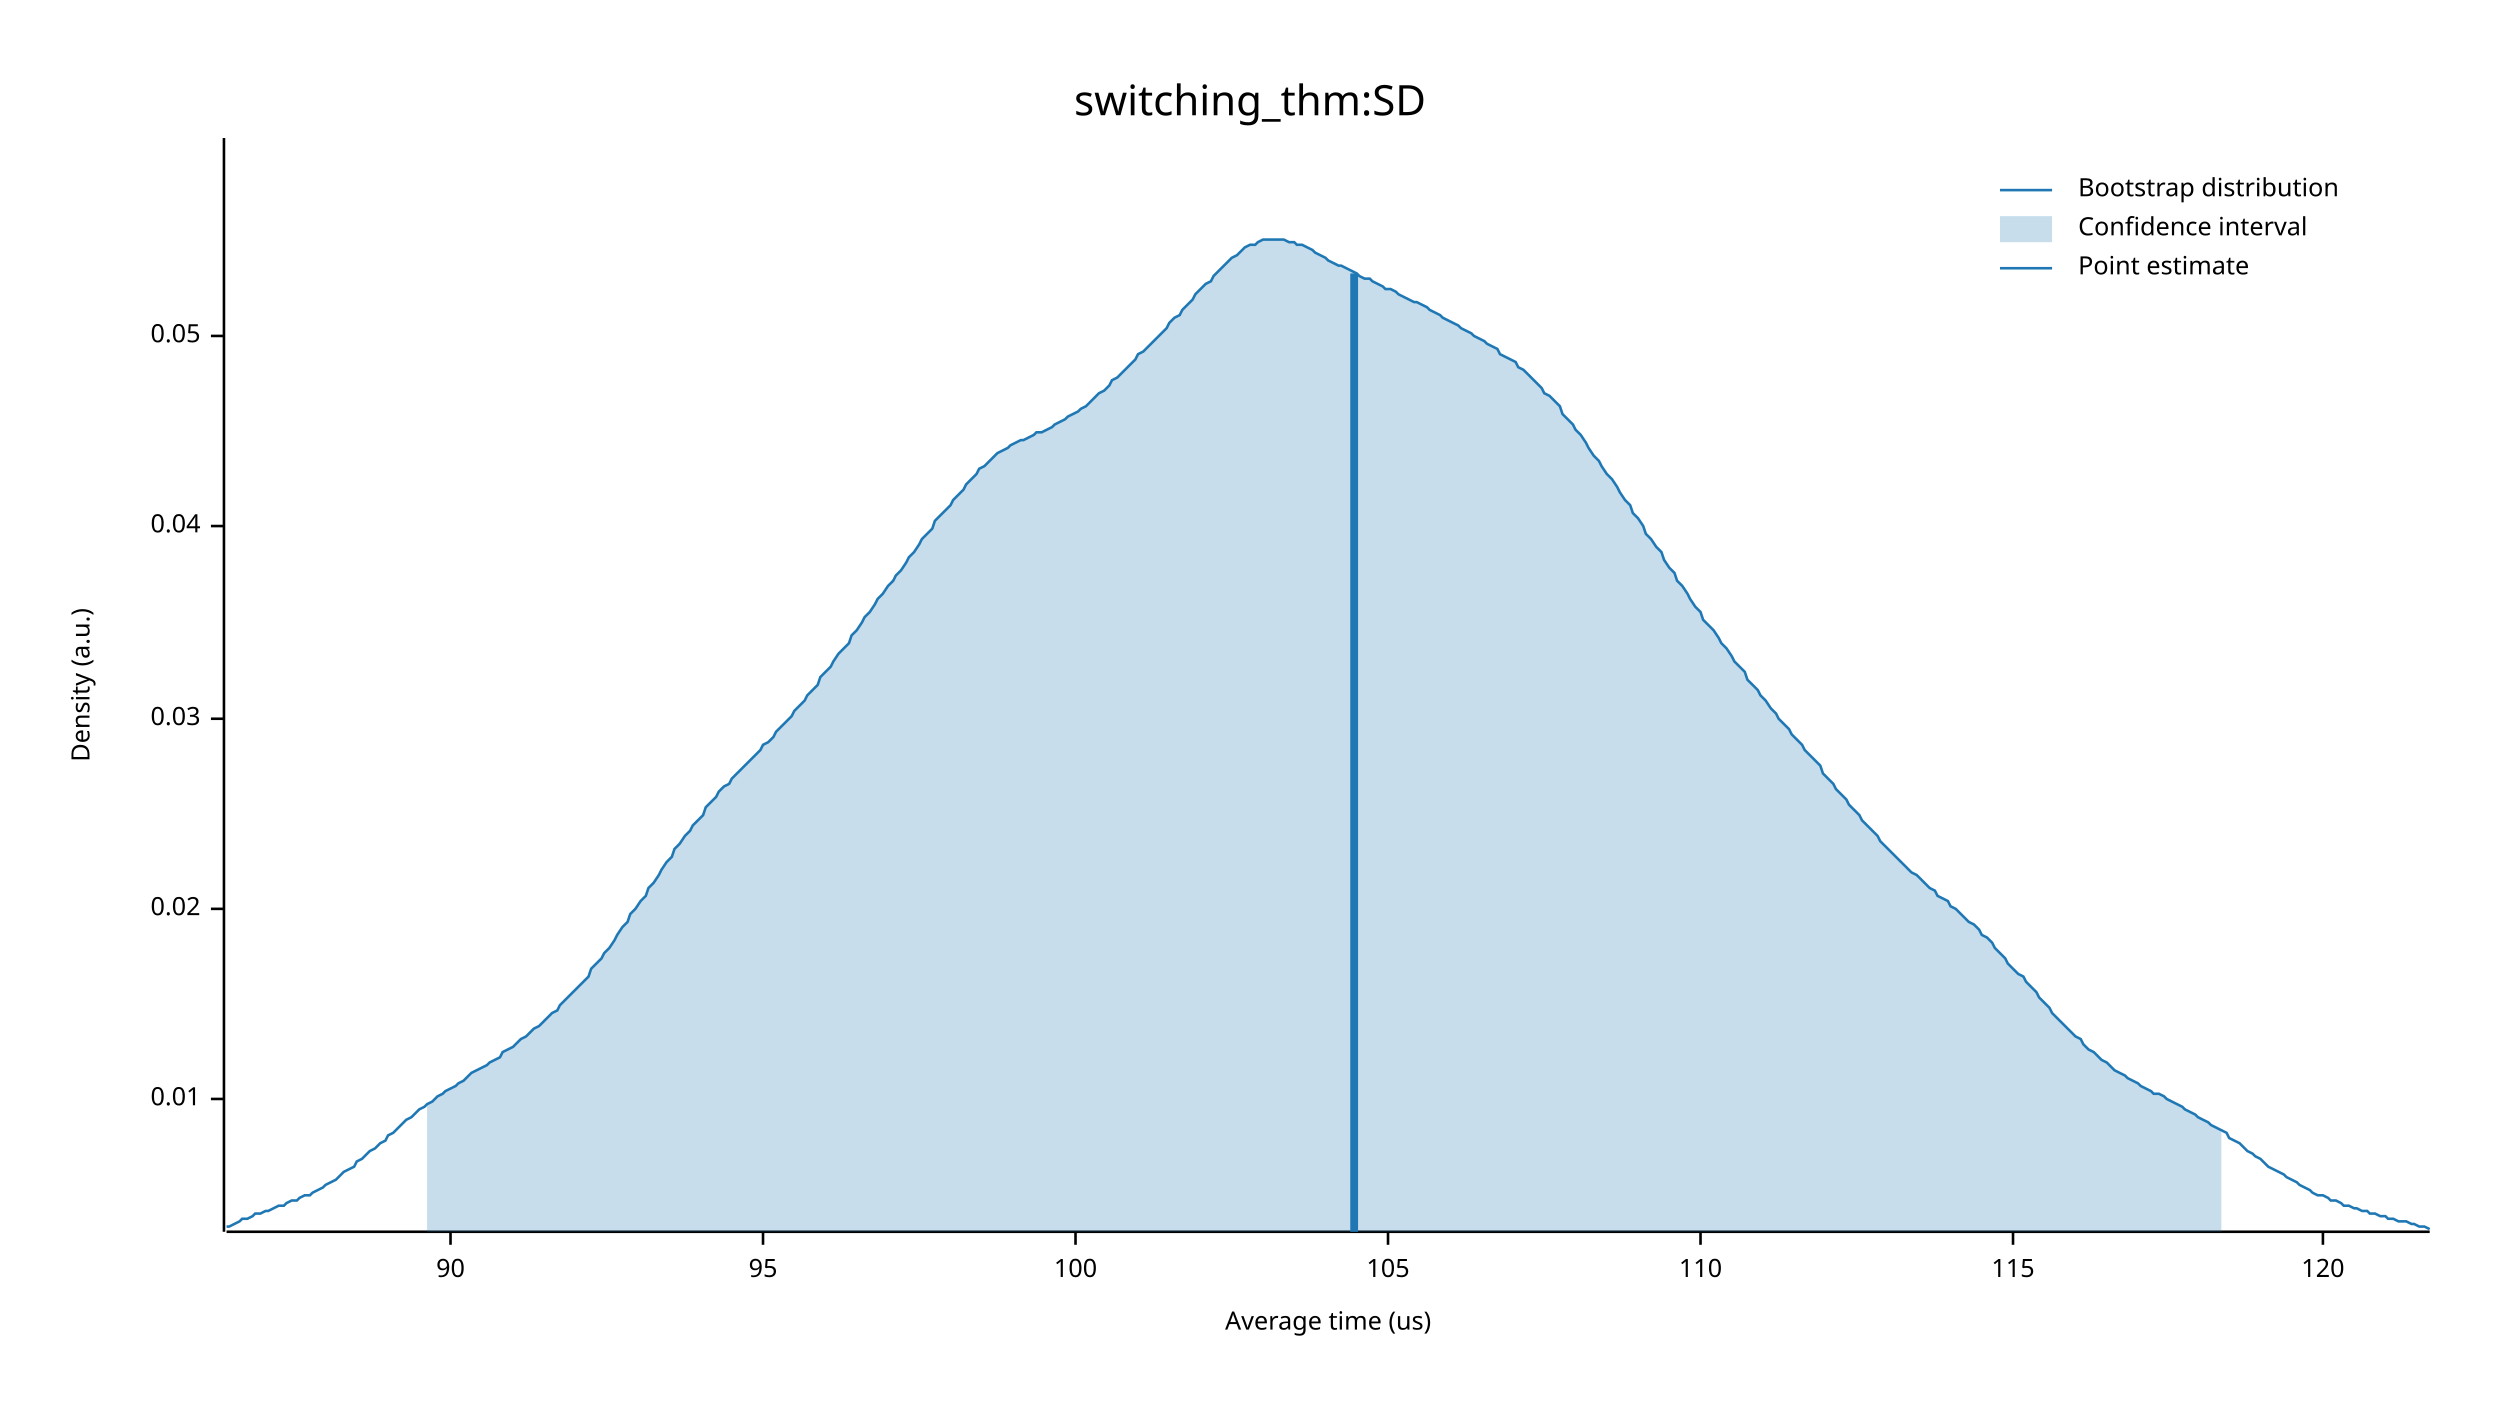
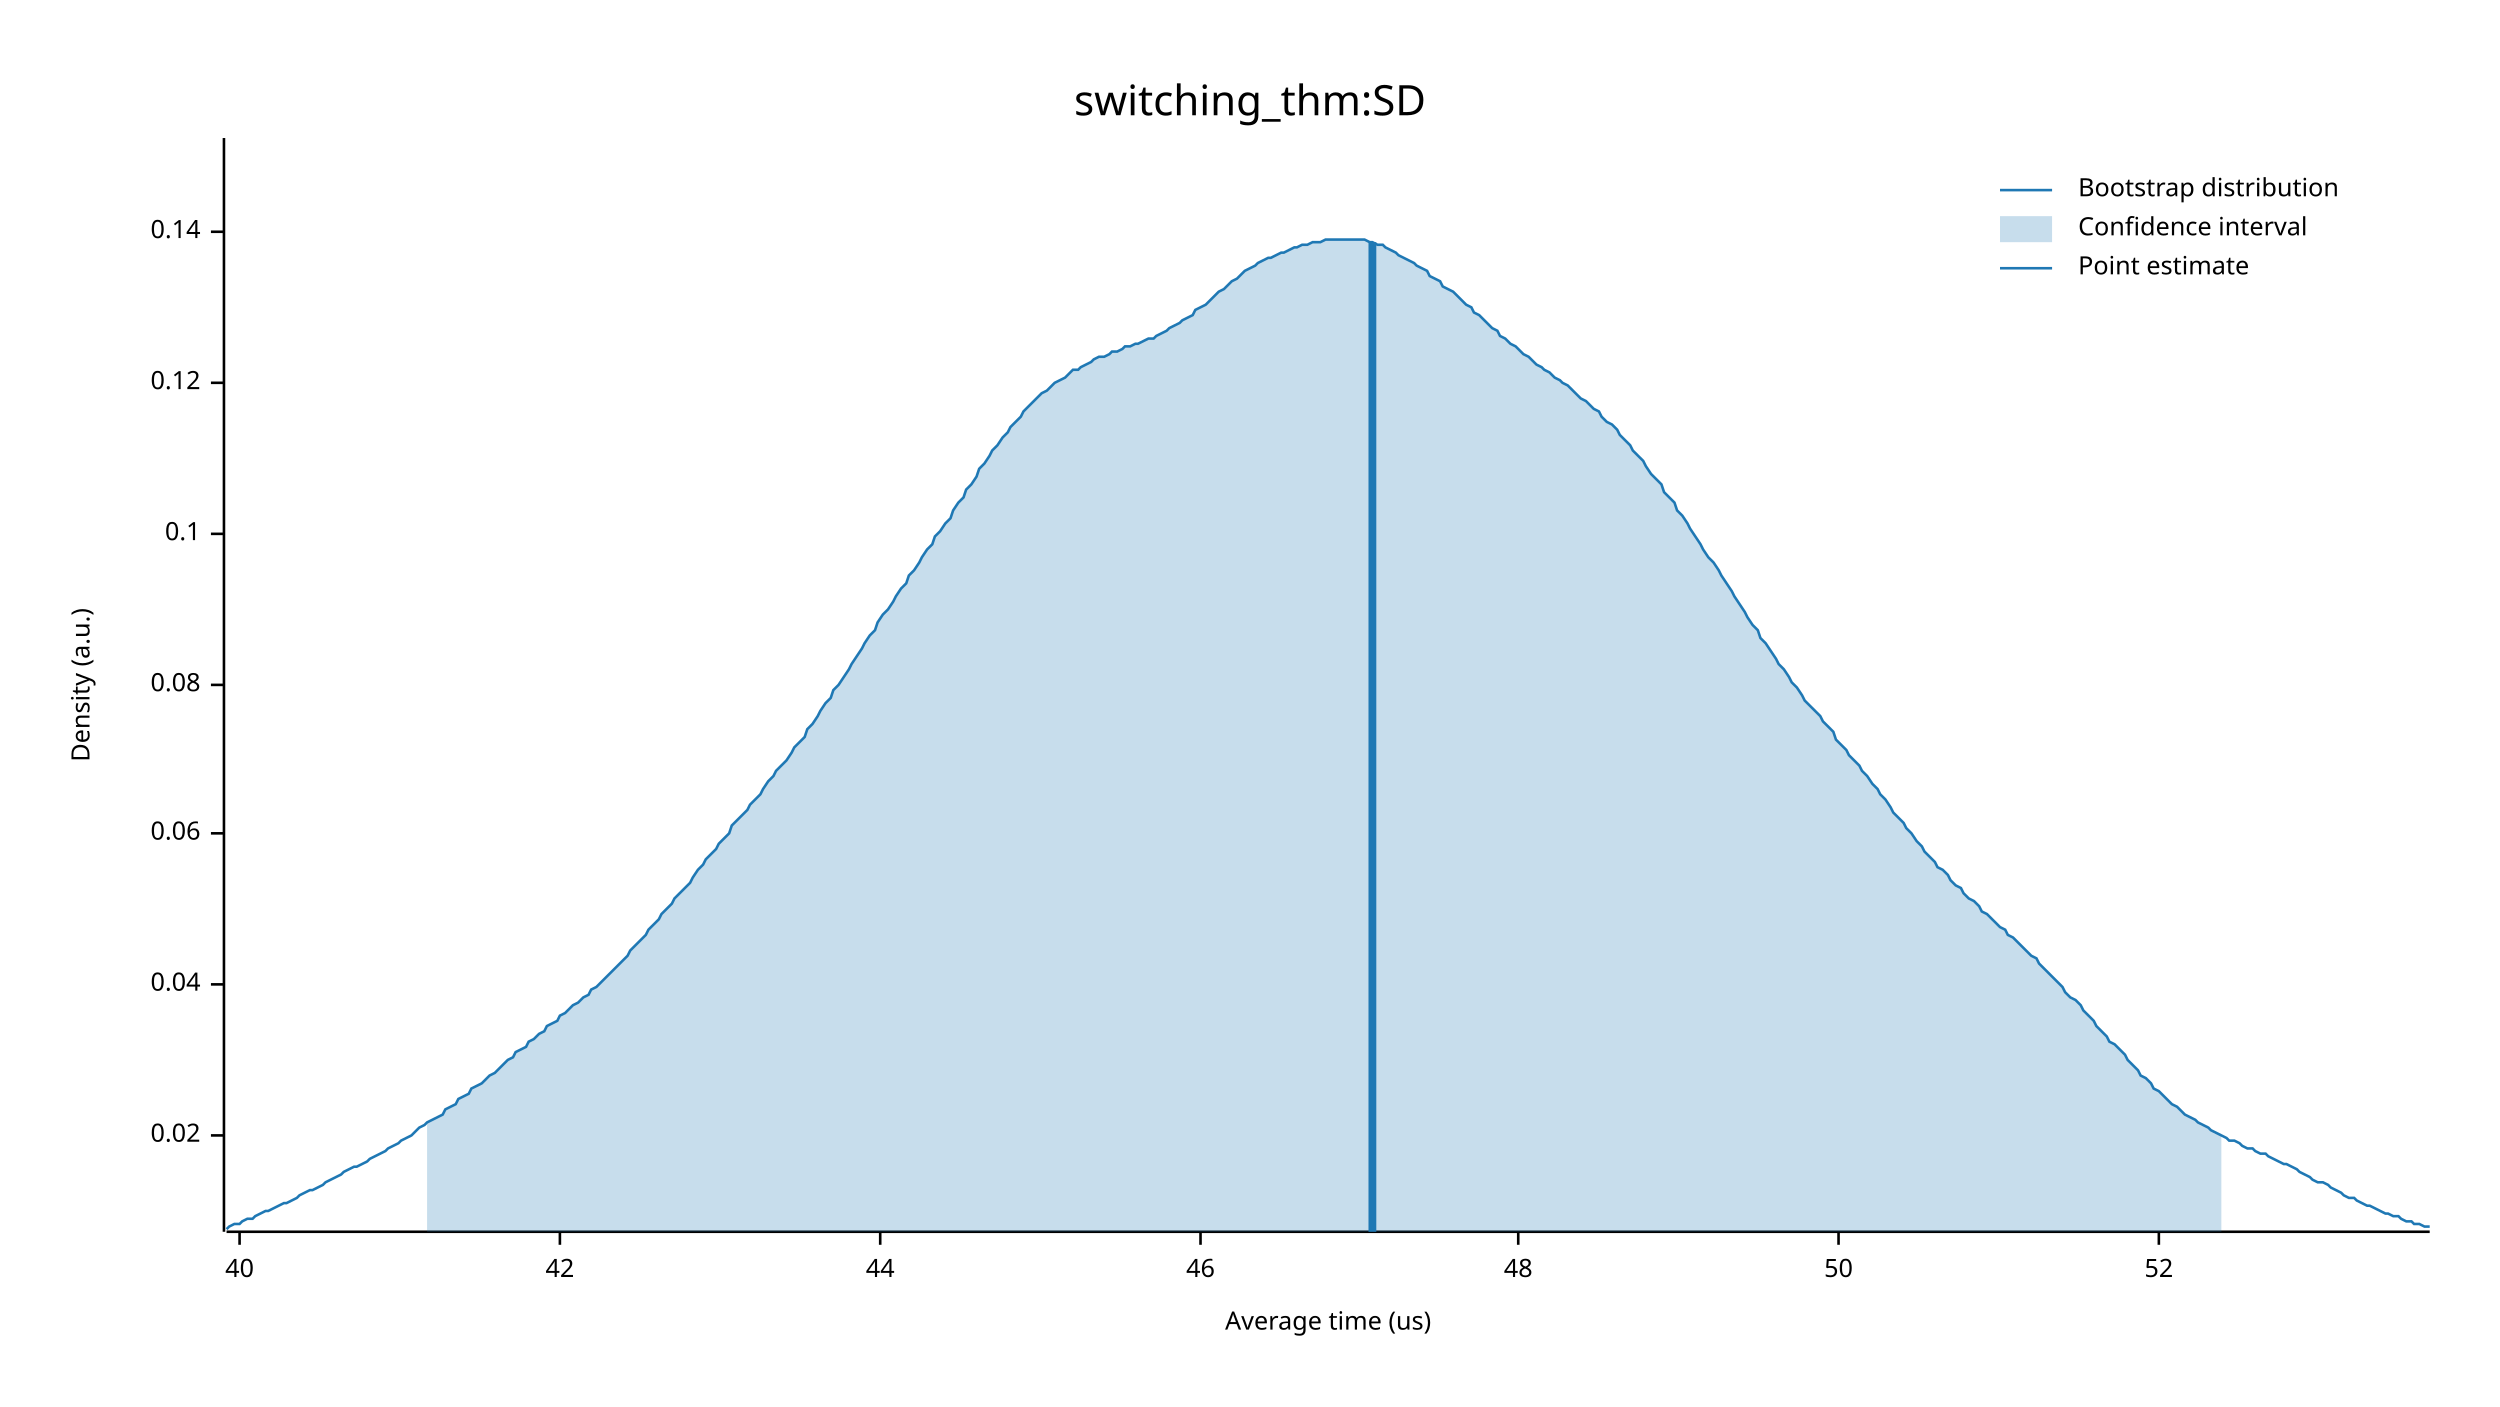
<svg xmlns="http://www.w3.org/2000/svg" width="960" height="540" viewBox="0 0 960 540">
  <text x="480" y="32" dy="0.76em" text-anchor="middle" font-family="sans-serif" font-size="16.129" opacity="1" fill="#000000">
switching_thm:SD
</text>
  <text x="27" y="263" dy="0.76em" text-anchor="middle" font-family="sans-serif" font-size="9.677" opacity="1" fill="#000000" transform="rotate(270, 27, 263)">
Density (a.u.)
</text>
  <text x="510" y="513" dy="-0.5ex" text-anchor="middle" font-family="sans-serif" font-size="9.677" opacity="1" fill="#000000">
Average time (us)
</text>
  <polyline fill="none" opacity="1" stroke="#000000" stroke-width="1" points="86,53 86,473 " />
-   <text x="77" y="422" dy="0.5ex" text-anchor="end" font-family="sans-serif" font-size="9.677" opacity="1" fill="#000000">
- 0.01
- </text>
-   <polyline fill="none" opacity="1" stroke="#000000" stroke-width="1" points="81,422 86,422 " />
-   <text x="77" y="349" dy="0.5ex" text-anchor="end" font-family="sans-serif" font-size="9.677" opacity="1" fill="#000000">
+   <text x="77" y="436" dy="0.5ex" text-anchor="end" font-family="sans-serif" font-size="9.677" opacity="1" fill="#000000">
0.02
</text>
-   <polyline fill="none" opacity="1" stroke="#000000" stroke-width="1" points="81,349 86,349 " />
-   <text x="77" y="276" dy="0.5ex" text-anchor="end" font-family="sans-serif" font-size="9.677" opacity="1" fill="#000000">
- 0.03
- </text>
-   <polyline fill="none" opacity="1" stroke="#000000" stroke-width="1" points="81,276 86,276 " />
-   <text x="77" y="202" dy="0.5ex" text-anchor="end" font-family="sans-serif" font-size="9.677" opacity="1" fill="#000000">
+   <polyline fill="none" opacity="1" stroke="#000000" stroke-width="1" points="81,436 86,436 " />
+   <text x="77" y="378" dy="0.5ex" text-anchor="end" font-family="sans-serif" font-size="9.677" opacity="1" fill="#000000">
0.04
</text>
-   <polyline fill="none" opacity="1" stroke="#000000" stroke-width="1" points="81,202 86,202 " />
-   <text x="77" y="129" dy="0.5ex" text-anchor="end" font-family="sans-serif" font-size="9.677" opacity="1" fill="#000000">
- 0.05
+   <polyline fill="none" opacity="1" stroke="#000000" stroke-width="1" points="81,378 86,378 " />
+   <text x="77" y="320" dy="0.5ex" text-anchor="end" font-family="sans-serif" font-size="9.677" opacity="1" fill="#000000">
+ 0.06
</text>
-   <polyline fill="none" opacity="1" stroke="#000000" stroke-width="1" points="81,129 86,129 " />
+   <polyline fill="none" opacity="1" stroke="#000000" stroke-width="1" points="81,320 86,320 " />
+   <text x="77" y="263" dy="0.5ex" text-anchor="end" font-family="sans-serif" font-size="9.677" opacity="1" fill="#000000">
+ 0.08
+ </text>
+   <polyline fill="none" opacity="1" stroke="#000000" stroke-width="1" points="81,263 86,263 " />
+   <text x="77" y="205" dy="0.5ex" text-anchor="end" font-family="sans-serif" font-size="9.677" opacity="1" fill="#000000">
+ 0.1
+ </text>
+   <polyline fill="none" opacity="1" stroke="#000000" stroke-width="1" points="81,205 86,205 " />
+   <text x="77" y="147" dy="0.5ex" text-anchor="end" font-family="sans-serif" font-size="9.677" opacity="1" fill="#000000">
+ 0.12
+ </text>
+   <polyline fill="none" opacity="1" stroke="#000000" stroke-width="1" points="81,147 86,147 " />
+   <text x="77" y="89" dy="0.5ex" text-anchor="end" font-family="sans-serif" font-size="9.677" opacity="1" fill="#000000">
+ 0.14
+ </text>
+   <polyline fill="none" opacity="1" stroke="#000000" stroke-width="1" points="81,89 86,89 " />
  <polyline fill="none" opacity="1" stroke="#000000" stroke-width="1" points="87,473 933,473 " />
-   <text x="173" y="483" dy="0.76em" text-anchor="middle" font-family="sans-serif" font-size="9.677" opacity="1" fill="#000000">
- 90
+   <text x="92" y="483" dy="0.76em" text-anchor="middle" font-family="sans-serif" font-size="9.677" opacity="1" fill="#000000">
+ 40
</text>
-   <polyline fill="none" opacity="1" stroke="#000000" stroke-width="1" points="173,473 173,478 " />
-   <text x="293" y="483" dy="0.76em" text-anchor="middle" font-family="sans-serif" font-size="9.677" opacity="1" fill="#000000">
- 95
+   <polyline fill="none" opacity="1" stroke="#000000" stroke-width="1" points="92,473 92,478 " />
+   <text x="215" y="483" dy="0.76em" text-anchor="middle" font-family="sans-serif" font-size="9.677" opacity="1" fill="#000000">
+ 42
</text>
-   <polyline fill="none" opacity="1" stroke="#000000" stroke-width="1" points="293,473 293,478 " />
-   <text x="413" y="483" dy="0.76em" text-anchor="middle" font-family="sans-serif" font-size="9.677" opacity="1" fill="#000000">
- 100
+   <polyline fill="none" opacity="1" stroke="#000000" stroke-width="1" points="215,473 215,478 " />
+   <text x="338" y="483" dy="0.76em" text-anchor="middle" font-family="sans-serif" font-size="9.677" opacity="1" fill="#000000">
+ 44
</text>
-   <polyline fill="none" opacity="1" stroke="#000000" stroke-width="1" points="413,473 413,478 " />
-   <text x="533" y="483" dy="0.76em" text-anchor="middle" font-family="sans-serif" font-size="9.677" opacity="1" fill="#000000">
- 105
+   <polyline fill="none" opacity="1" stroke="#000000" stroke-width="1" points="338,473 338,478 " />
+   <text x="461" y="483" dy="0.76em" text-anchor="middle" font-family="sans-serif" font-size="9.677" opacity="1" fill="#000000">
+ 46
</text>
-   <polyline fill="none" opacity="1" stroke="#000000" stroke-width="1" points="533,473 533,478 " />
-   <text x="653" y="483" dy="0.76em" text-anchor="middle" font-family="sans-serif" font-size="9.677" opacity="1" fill="#000000">
- 110
+   <polyline fill="none" opacity="1" stroke="#000000" stroke-width="1" points="461,473 461,478 " />
+   <text x="583" y="483" dy="0.76em" text-anchor="middle" font-family="sans-serif" font-size="9.677" opacity="1" fill="#000000">
+ 48
</text>
-   <polyline fill="none" opacity="1" stroke="#000000" stroke-width="1" points="653,473 653,478 " />
-   <text x="773" y="483" dy="0.76em" text-anchor="middle" font-family="sans-serif" font-size="9.677" opacity="1" fill="#000000">
- 115
+   <polyline fill="none" opacity="1" stroke="#000000" stroke-width="1" points="583,473 583,478 " />
+   <text x="706" y="483" dy="0.76em" text-anchor="middle" font-family="sans-serif" font-size="9.677" opacity="1" fill="#000000">
+ 50
</text>
-   <polyline fill="none" opacity="1" stroke="#000000" stroke-width="1" points="773,473 773,478 " />
-   <text x="892" y="483" dy="0.76em" text-anchor="middle" font-family="sans-serif" font-size="9.677" opacity="1" fill="#000000">
- 120
+   <polyline fill="none" opacity="1" stroke="#000000" stroke-width="1" points="706,473 706,478 " />
+   <text x="829" y="483" dy="0.76em" text-anchor="middle" font-family="sans-serif" font-size="9.677" opacity="1" fill="#000000">
+ 52
</text>
-   <polyline fill="none" opacity="1" stroke="#000000" stroke-width="1" points="892,473 892,478 " />
-   <polyline fill="none" opacity="1" stroke="#1F78B4" stroke-width="1" points="87,471 88,471 90,470 92,469 93,468 95,468 97,467 98,466 100,466 102,465 103,465 105,464 107,463 109,463 110,462 112,461 114,461 115,460 117,459 119,459 120,458 122,457 124,456 125,455 127,454 129,453 131,451 132,450 134,449 136,448 137,446 139,445 141,443 142,442 144,441 146,439 148,438 149,436 151,435 153,433 154,432 156,430 158,429 159,428 161,426 163,425 164,424 166,423 168,421 170,420 171,419 173,418 175,417 176,416 178,415 180,413 181,412 183,411 185,410 187,409 188,408 190,407 192,406 193,404 195,403 197,402 198,401 200,399 202,398 203,397 205,395 207,394 209,392 210,391 212,389 214,388 215,386 217,384 219,382 220,381 222,379 224,377 226,375 227,372 229,370 231,368 232,366 234,364 236,361 237,359 239,356 241,354 242,351 244,349 246,346 248,344 249,341 251,339 253,336 254,334 256,331 258,329 259,326 261,324 263,321 265,319 266,317 268,315 270,313 271,310 273,308 275,306 276,304 278,302 280,301 281,299 283,297 285,295 287,293 288,292 290,290 292,288 293,286 295,285 297,283 298,281 300,279 302,277 304,275 305,273 307,271 309,269 310,267 312,265 314,263 315,260 317,258 319,256 320,254 322,251 324,249 326,247 327,244 329,242 331,239 332,237 334,235 336,232 337,230 339,228 341,225 343,223 344,221 346,219 348,216 349,214 351,212 353,209 354,207 356,205 358,203 359,200 361,198 363,196 365,194 366,192 368,190 370,188 371,186 373,184 375,182 376,180 378,179 380,177 381,176 383,174 385,173 387,172 388,171 390,170 392,169 393,169 395,168 397,167 398,166 400,166 402,165 404,164 405,163 407,162 409,161 410,160 412,159 414,158 415,157 417,156 419,154 420,153 422,151 424,150 426,148 427,146 429,145 431,143 432,142 434,140 436,138 437,136 439,135 441,133 443,131 444,130 446,128 448,126 449,124 451,122 453,121 454,119 456,117 458,115 459,113 461,111 463,109 465,108 466,106 468,104 470,102 471,101 473,99 475,98 476,97 478,95 480,94 482,94 483,93 485,92 487,92 488,92 490,92 492,92 493,92 495,93 497,93 498,94 500,94 502,95 504,96 505,97 507,98 509,99 510,100 512,101 514,102 515,102 517,103 519,104 521,105 522,106 524,107 526,107 527,108 529,109 531,110 532,111 534,111 536,112 537,113 539,114 541,115 543,116 544,116 546,117 548,118 549,119 551,120 553,121 554,122 556,123 558,124 560,125 561,126 563,127 565,128 566,129 568,130 570,131 571,132 573,133 575,134 576,136 578,137 580,138 582,139 583,141 585,142 587,144 588,145 590,147 592,149 593,151 595,152 597,154 599,156 600,159 602,161 604,163 605,165 607,167 609,170 610,172 612,175 614,177 615,179 617,182 619,184 621,187 622,189 624,192 626,194 627,197 629,199 631,202 632,205 634,207 636,210 638,212 639,215 641,218 643,220 644,223 646,225 648,228 649,230 651,233 653,235 654,238 656,240 658,242 660,245 661,247 663,249 665,252 666,254 668,256 670,258 671,261 673,263 675,265 676,267 678,269 680,272 682,274 683,276 685,278 687,280 688,282 690,284 692,286 693,288 695,290 697,292 699,294 700,297 702,299 704,301 705,303 707,305 709,307 710,309 712,311 714,313 715,315 717,317 719,319 721,321 722,323 724,325 726,327 727,328 729,330 731,332 732,333 734,335 736,336 738,338 739,339 741,341 743,342 744,344 746,345 748,346 749,348 751,349 753,351 754,352 756,354 758,355 760,357 761,359 763,360 765,362 766,364 768,366 770,368 771,370 773,372 775,374 777,375 778,377 780,379 782,381 783,383 785,385 787,387 788,389 790,391 792,393 793,394 795,396 797,398 799,399 800,401 802,403 804,404 805,405 807,407 809,408 810,409 812,411 814,412 816,413 817,414 819,415 821,416 822,417 824,418 826,419 827,420 829,420 831,421 832,422 834,423 836,424 838,425 839,426 841,427 843,428 844,429 846,430 848,431 849,432 851,433 853,434 855,435 856,437 858,438 860,439 861,440 863,442 865,443 866,444 868,445 870,447 871,448 873,449 875,450 877,451 878,452 880,453 882,454 883,455 885,456 887,457 888,458 890,459 892,459 894,460 895,461 897,461 899,462 900,463 902,463 904,464 905,464 907,465 909,465 910,466 912,466 914,467 916,467 917,468 919,468 921,469 922,469 924,469 926,470 927,470 929,471 931,471 933,472 " />
-   <polygon opacity="0.25" fill="#1F78B4" points="164,424 166,423 168,421 170,420 171,419 173,418 175,417 176,416 178,415 180,413 181,412 183,411 185,410 187,409 188,408 190,407 192,406 193,404 195,403 197,402 198,401 200,399 202,398 203,397 205,395 207,394 209,392 210,391 212,389 214,388 215,386 217,384 219,382 220,381 222,379 224,377 226,375 227,372 229,370 231,368 232,366 234,364 236,361 237,359 239,356 241,354 242,351 244,349 246,346 248,344 249,341 251,339 253,336 254,334 256,331 258,329 259,326 261,324 263,321 265,319 266,317 268,315 270,313 271,310 273,308 275,306 276,304 278,302 280,301 281,299 283,297 285,295 287,293 288,292 290,290 292,288 293,286 295,285 297,283 298,281 300,279 302,277 304,275 305,273 307,271 309,269 310,267 312,265 314,263 315,260 317,258 319,256 320,254 322,251 324,249 326,247 327,244 329,242 331,239 332,237 334,235 336,232 337,230 339,228 341,225 343,223 344,221 346,219 348,216 349,214 351,212 353,209 354,207 356,205 358,203 359,200 361,198 363,196 365,194 366,192 368,190 370,188 371,186 373,184 375,182 376,180 378,179 380,177 381,176 383,174 385,173 387,172 388,171 390,170 392,169 393,169 395,168 397,167 398,166 400,166 402,165 404,164 405,163 407,162 409,161 410,160 412,159 414,158 415,157 417,156 419,154 420,153 422,151 424,150 426,148 427,146 429,145 431,143 432,142 434,140 436,138 437,136 439,135 441,133 443,131 444,130 446,128 448,126 449,124 451,122 453,121 454,119 456,117 458,115 459,113 461,111 463,109 465,108 466,106 468,104 470,102 471,101 473,99 475,98 476,97 478,95 480,94 482,94 483,93 485,92 487,92 488,92 490,92 492,92 493,92 495,93 497,93 498,94 500,94 502,95 504,96 505,97 507,98 509,99 510,100 512,101 514,102 515,102 517,103 519,104 521,105 522,106 524,107 526,107 527,108 529,109 531,110 532,111 534,111 536,112 537,113 539,114 541,115 543,116 544,116 546,117 548,118 549,119 551,120 553,121 554,122 556,123 558,124 560,125 561,126 563,127 565,128 566,129 568,130 570,131 571,132 573,133 575,134 576,136 578,137 580,138 582,139 583,141 585,142 587,144 588,145 590,147 592,149 593,151 595,152 597,154 599,156 600,159 602,161 604,163 605,165 607,167 609,170 610,172 612,175 614,177 615,179 617,182 619,184 621,187 622,189 624,192 626,194 627,197 629,199 631,202 632,205 634,207 636,210 638,212 639,215 641,218 643,220 644,223 646,225 648,228 649,230 651,233 653,235 654,238 656,240 658,242 660,245 661,247 663,249 665,252 666,254 668,256 670,258 671,261 673,263 675,265 676,267 678,269 680,272 682,274 683,276 685,278 687,280 688,282 690,284 692,286 693,288 695,290 697,292 699,294 700,297 702,299 704,301 705,303 707,305 709,307 710,309 712,311 714,313 715,315 717,317 719,319 721,321 722,323 724,325 726,327 727,328 729,330 731,332 732,333 734,335 736,336 738,338 739,339 741,341 743,342 744,344 746,345 748,346 749,348 751,349 753,351 754,352 756,354 758,355 760,357 761,359 763,360 765,362 766,364 768,366 770,368 771,370 773,372 775,374 777,375 778,377 780,379 782,381 783,383 785,385 787,387 788,389 790,391 792,393 793,394 795,396 797,398 799,399 800,401 802,403 804,404 805,405 807,407 809,408 810,409 812,411 814,412 816,413 817,414 819,415 821,416 822,417 824,418 826,419 827,420 829,420 831,421 832,422 834,423 836,424 838,425 839,426 841,427 843,428 844,429 846,430 848,431 849,432 851,433 853,434 853,473 164,473 " />
-   <polyline fill="none" opacity="1" stroke="#1F78B4" stroke-width="3" points="520,473 520,105 " />
+   <polyline fill="none" opacity="1" stroke="#000000" stroke-width="1" points="829,473 829,478 " />
+   <polyline fill="none" opacity="1" stroke="#1F78B4" stroke-width="1" points="87,472 88,471 90,470 92,470 93,469 95,468 97,468 98,467 100,466 102,465 103,465 105,464 107,463 109,462 110,462 112,461 114,460 115,459 117,458 119,457 120,457 122,456 124,455 125,454 127,453 129,452 131,451 132,450 134,449 136,448 137,448 139,447 141,446 142,445 144,444 146,443 148,442 149,441 151,440 153,439 154,438 156,437 158,436 159,435 161,433 163,432 164,431 166,430 168,429 170,428 171,426 173,425 175,424 176,422 178,421 180,420 181,418 183,417 185,416 187,414 188,413 190,412 192,410 193,409 195,407 197,406 198,404 200,403 202,402 203,400 205,399 207,397 209,396 210,394 212,393 214,392 215,390 217,389 219,387 220,386 222,385 224,383 226,382 227,380 229,379 231,377 232,376 234,374 236,372 237,371 239,369 241,367 242,365 244,363 246,361 248,359 249,357 251,355 253,353 254,351 256,349 258,347 259,345 261,343 263,341 265,339 266,337 268,334 270,332 271,330 273,328 275,326 276,324 278,322 280,320 281,317 283,315 285,313 287,311 288,309 290,307 292,305 293,303 295,300 297,298 298,296 300,294 302,292 304,289 305,287 307,285 309,283 310,280 312,278 314,275 315,273 317,270 319,268 320,265 322,263 324,260 326,257 327,255 329,252 331,249 332,247 334,244 336,242 337,239 339,236 341,234 343,231 344,229 346,226 348,224 349,221 351,219 353,216 354,214 356,211 358,209 359,206 361,204 363,201 365,199 366,196 368,193 370,191 371,188 373,186 375,183 376,180 378,178 380,175 381,173 383,171 385,168 387,166 388,164 390,162 392,160 393,158 395,156 397,154 398,153 400,151 402,150 404,148 405,147 407,146 409,145 410,144 412,142 414,142 415,141 417,140 419,139 420,138 422,137 424,137 426,136 427,135 429,135 431,134 432,133 434,133 436,132 437,132 439,131 441,130 443,130 444,129 446,128 448,127 449,126 451,125 453,124 454,123 456,122 458,121 459,119 461,118 463,117 465,115 466,114 468,112 470,111 471,110 473,108 475,107 476,106 478,104 480,103 482,102 483,101 485,100 487,99 488,99 490,98 492,97 493,97 495,96 497,95 498,95 500,94 502,94 504,93 505,93 507,93 509,92 510,92 512,92 514,92 515,92 517,92 519,92 521,92 522,92 524,92 526,93 527,93 529,94 531,94 532,95 534,96 536,97 537,98 539,99 541,100 543,101 544,102 546,103 548,104 549,106 551,107 553,108 554,110 556,111 558,112 560,114 561,115 563,117 565,118 566,120 568,121 570,123 571,124 573,126 575,127 576,129 578,130 580,132 582,133 583,134 585,136 587,137 588,138 590,140 592,141 593,142 595,143 597,145 599,146 600,147 602,148 604,150 605,151 607,153 609,154 610,155 612,157 614,158 615,160 617,162 619,163 621,165 622,167 624,169 626,171 627,173 629,175 631,177 632,179 634,182 636,184 638,186 639,189 641,191 643,193 644,196 646,198 648,201 649,203 651,206 653,209 654,211 656,214 658,216 660,219 661,221 663,224 665,227 666,229 668,232 670,235 671,237 673,240 675,242 676,245 678,247 680,250 682,253 683,255 685,257 687,260 688,262 690,264 692,267 693,269 695,271 697,273 699,275 700,277 702,279 704,281 705,284 707,286 709,288 710,290 712,292 714,294 715,296 717,298 719,301 721,303 722,305 724,307 726,310 727,312 729,314 731,316 732,318 734,320 736,323 738,325 739,327 741,329 743,331 744,333 746,334 748,336 749,338 751,340 753,341 754,343 756,345 758,346 760,348 761,350 763,351 765,353 766,354 768,356 770,357 771,359 773,360 775,362 777,364 778,365 780,367 782,368 783,370 785,372 787,374 788,375 790,377 792,379 793,381 795,383 797,384 799,386 800,388 802,390 804,392 805,394 807,396 809,398 810,400 812,401 814,403 816,405 817,407 819,409 821,411 822,413 824,414 826,416 827,418 829,419 831,421 832,422 834,424 836,425 838,427 839,428 841,429 843,430 844,431 846,432 848,433 849,434 851,435 853,436 855,437 856,438 858,438 860,439 861,440 863,441 865,441 866,442 868,443 870,443 871,444 873,445 875,446 877,447 878,447 880,448 882,449 883,450 885,451 887,452 888,453 890,454 892,454 894,455 895,456 897,457 899,458 900,459 902,460 904,460 905,461 907,462 909,463 910,463 912,464 914,465 916,466 917,466 919,467 921,467 922,468 924,469 926,469 927,470 929,470 931,471 933,471 " />
+   <polygon opacity="0.25" fill="#1F78B4" points="164,431 166,430 168,429 170,428 171,426 173,425 175,424 176,422 178,421 180,420 181,418 183,417 185,416 187,414 188,413 190,412 192,410 193,409 195,407 197,406 198,404 200,403 202,402 203,400 205,399 207,397 209,396 210,394 212,393 214,392 215,390 217,389 219,387 220,386 222,385 224,383 226,382 227,380 229,379 231,377 232,376 234,374 236,372 237,371 239,369 241,367 242,365 244,363 246,361 248,359 249,357 251,355 253,353 254,351 256,349 258,347 259,345 261,343 263,341 265,339 266,337 268,334 270,332 271,330 273,328 275,326 276,324 278,322 280,320 281,317 283,315 285,313 287,311 288,309 290,307 292,305 293,303 295,300 297,298 298,296 300,294 302,292 304,289 305,287 307,285 309,283 310,280 312,278 314,275 315,273 317,270 319,268 320,265 322,263 324,260 326,257 327,255 329,252 331,249 332,247 334,244 336,242 337,239 339,236 341,234 343,231 344,229 346,226 348,224 349,221 351,219 353,216 354,214 356,211 358,209 359,206 361,204 363,201 365,199 366,196 368,193 370,191 371,188 373,186 375,183 376,180 378,178 380,175 381,173 383,171 385,168 387,166 388,164 390,162 392,160 393,158 395,156 397,154 398,153 400,151 402,150 404,148 405,147 407,146 409,145 410,144 412,142 414,142 415,141 417,140 419,139 420,138 422,137 424,137 426,136 427,135 429,135 431,134 432,133 434,133 436,132 437,132 439,131 441,130 443,130 444,129 446,128 448,127 449,126 451,125 453,124 454,123 456,122 458,121 459,119 461,118 463,117 465,115 466,114 468,112 470,111 471,110 473,108 475,107 476,106 478,104 480,103 482,102 483,101 485,100 487,99 488,99 490,98 492,97 493,97 495,96 497,95 498,95 500,94 502,94 504,93 505,93 507,93 509,92 510,92 512,92 514,92 515,92 517,92 519,92 521,92 522,92 524,92 526,93 527,93 529,94 531,94 532,95 534,96 536,97 537,98 539,99 541,100 543,101 544,102 546,103 548,104 549,106 551,107 553,108 554,110 556,111 558,112 560,114 561,115 563,117 565,118 566,120 568,121 570,123 571,124 573,126 575,127 576,129 578,130 580,132 582,133 583,134 585,136 587,137 588,138 590,140 592,141 593,142 595,143 597,145 599,146 600,147 602,148 604,150 605,151 607,153 609,154 610,155 612,157 614,158 615,160 617,162 619,163 621,165 622,167 624,169 626,171 627,173 629,175 631,177 632,179 634,182 636,184 638,186 639,189 641,191 643,193 644,196 646,198 648,201 649,203 651,206 653,209 654,211 656,214 658,216 660,219 661,221 663,224 665,227 666,229 668,232 670,235 671,237 673,240 675,242 676,245 678,247 680,250 682,253 683,255 685,257 687,260 688,262 690,264 692,267 693,269 695,271 697,273 699,275 700,277 702,279 704,281 705,284 707,286 709,288 710,290 712,292 714,294 715,296 717,298 719,301 721,303 722,305 724,307 726,310 727,312 729,314 731,316 732,318 734,320 736,323 738,325 739,327 741,329 743,331 744,333 746,334 748,336 749,338 751,340 753,341 754,343 756,345 758,346 760,348 761,350 763,351 765,353 766,354 768,356 770,357 771,359 773,360 775,362 777,364 778,365 780,367 782,368 783,370 785,372 787,374 788,375 790,377 792,379 793,381 795,383 797,384 799,386 800,388 802,390 804,392 805,394 807,396 809,398 810,400 812,401 814,403 816,405 817,407 819,409 821,411 822,413 824,414 826,416 827,418 829,419 831,421 832,422 834,424 836,425 838,427 839,428 841,429 843,430 844,431 846,432 848,433 849,434 851,435 853,436 853,473 164,473 " />
+   <polyline fill="none" opacity="1" stroke="#1F78B4" stroke-width="3" points="527,473 527,93 " />
  <text x="798" y="68" dy="0.76em" text-anchor="start" font-family="sans-serif" font-size="9.677" opacity="1" fill="#000000">
Bootstrap distribution
</text>
  <text x="798" y="83" dy="0.76em" text-anchor="start" font-family="sans-serif" font-size="9.677" opacity="1" fill="#000000">
Confidence interval
</text>
  <text x="798" y="98" dy="0.76em" text-anchor="start" font-family="sans-serif" font-size="9.677" opacity="1" fill="#000000">
Point estimate
</text>
  <polyline fill="none" opacity="1" stroke="#1F78B4" stroke-width="1" points="768,73 788,73 " />
  <rect x="768" y="83" width="20" height="10" opacity="0.25" fill="#1F78B4" stroke="none" />
  <polyline fill="none" opacity="1" stroke="#1F78B4" stroke-width="1" points="768,103 788,103 " />
</svg>
